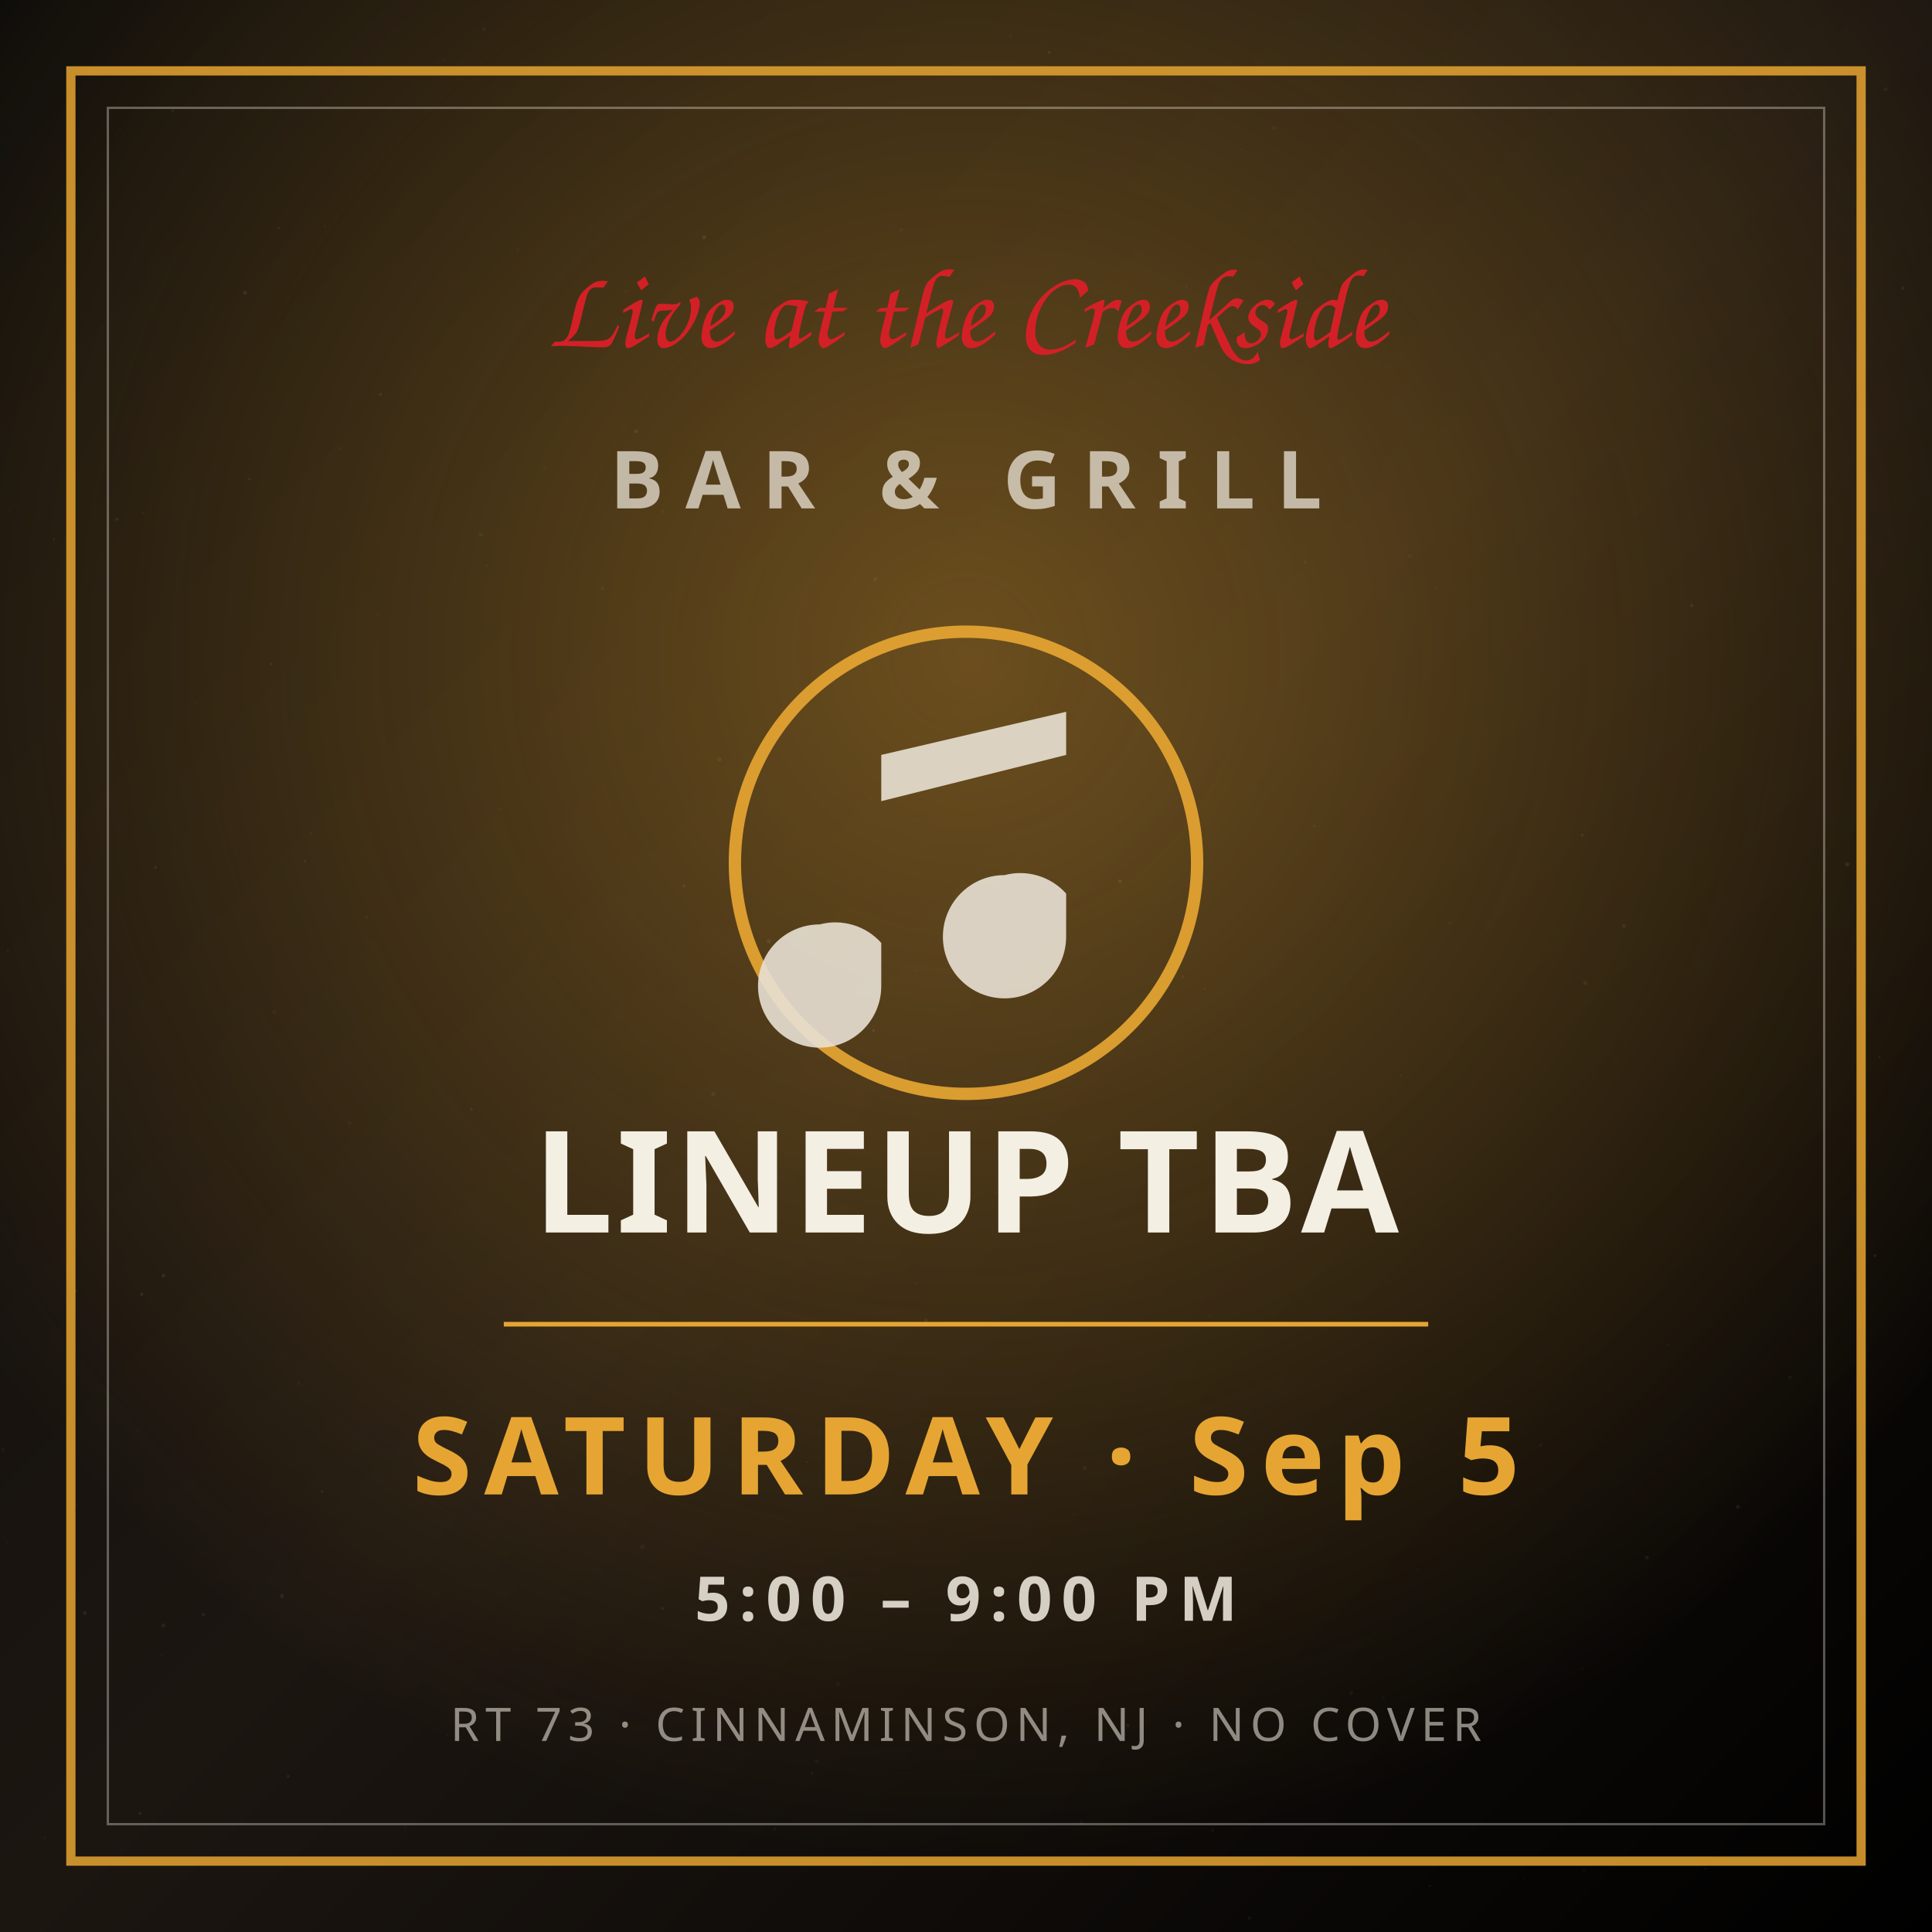
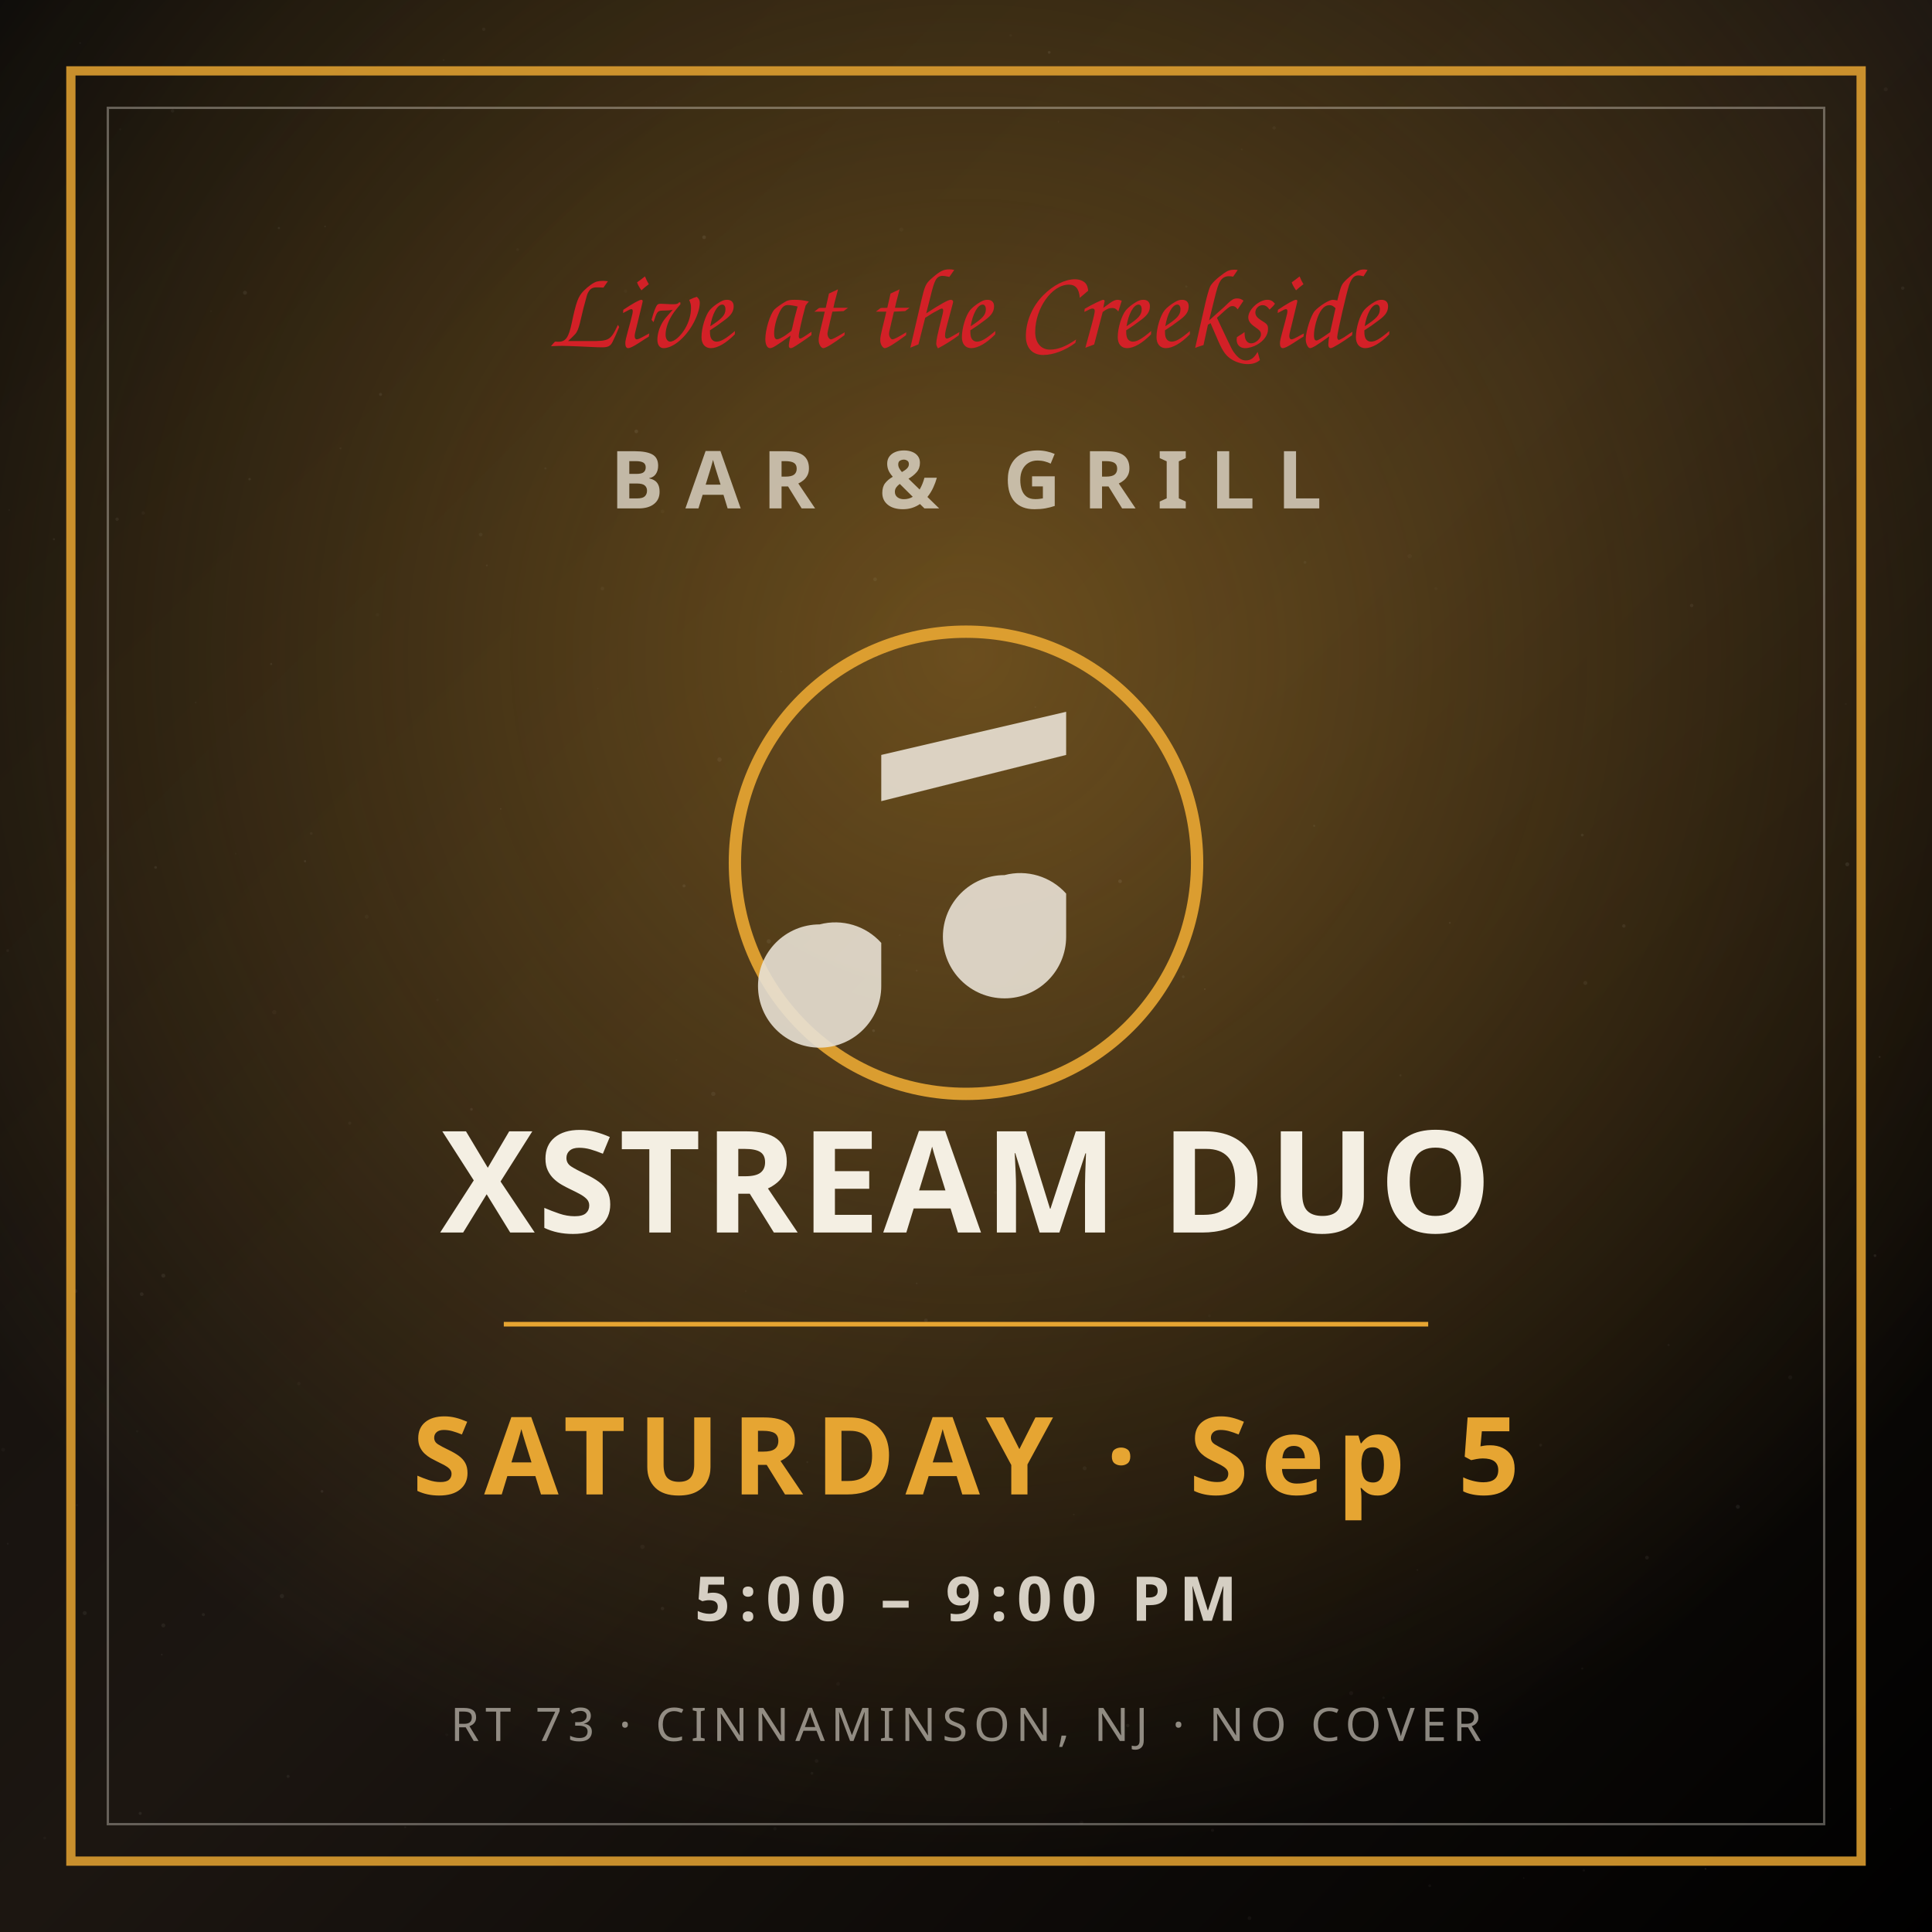
- <svg xmlns="http://www.w3.org/2000/svg" viewBox="0 0 1254 1254" role="img" aria-label="Lineup TBA live at the Creekside">
+ <svg xmlns="http://www.w3.org/2000/svg" viewBox="0 0 1254 1254" role="img" aria-label="Xstream Duo live at the Creekside">
  <defs>
    <linearGradient id="bg1" x1="0" y1="0" x2="1" y2="1">
      <stop offset="0" stop-color="#0C0B0A" />
      <stop offset="0.5" stop-color="#1C1611" />
      <stop offset="1" stop-color="#000" />
    </linearGradient>
    <radialGradient id="gl1" cx="50%" cy="34%" r="62%">
      <stop offset="0" stop-color="#E6A532" stop-opacity="0.40" />
      <stop offset="1" stop-color="#E6A532" stop-opacity="0" />
    </radialGradient>
  </defs>
  <rect width="1254" height="1254" fill="url(#bg1)" />
  <rect width="1254" height="1254" fill="url(#gl1)" />
  <circle cx="406" cy="189" r="1.1" fill="#F4EFE3" opacity="0.02" />
  <circle cx="672" cy="459" r="0.5" fill="#F4EFE3" opacity="0.05" />
  <circle cx="47" cy="544" r="0.5" fill="#F4EFE3" opacity="0.03" />
  <circle cx="532" cy="1037" r="0.5" fill="#F4EFE3" opacity="0.03" />
  <circle cx="787" cy="1188" r="1.0" fill="#F4EFE3" opacity="0.04" />
  <circle cx="1224" cy="58" r="1.3" fill="#F4EFE3" opacity="0.04" />
  <circle cx="181" cy="148" r="0.7" fill="#F4EFE3" opacity="0.07" />
  <circle cx="227" cy="729" r="1.0" fill="#F4EFE3" opacity="0.04" />
  <circle cx="687" cy="79" r="0.5" fill="#F4EFE3" opacity="0.03" />
  <circle cx="853" cy="536" r="0.7" fill="#F4EFE3" opacity="0.06" />
  <circle cx="568" cy="376" r="1.2" fill="#F4EFE3" opacity="0.06" />
  <circle cx="306" cy="720" r="0.9" fill="#F4EFE3" opacity="0.07" />
  <circle cx="915" cy="361" r="1.4" fill="#F4EFE3" opacity="0.03" />
  <circle cx="524" cy="949" r="0.6" fill="#F4EFE3" opacity="0.05" />
  <circle cx="49" cy="838" r="1.2" fill="#F4EFE3" opacity="0.05" />
  <circle cx="1098" cy="393" r="1.1" fill="#F4EFE3" opacity="0.06" />
  <circle cx="727" cy="572" r="1.2" fill="#F4EFE3" opacity="0.08" />
  <circle cx="595" cy="833" r="0.5" fill="#F4EFE3" opacity="0.06" />
  <circle cx="811" cy="1245" r="1.2" fill="#F4EFE3" opacity="0.04" />
  <circle cx="484" cy="838" r="0.4" fill="#F4EFE3" opacity="0.05" />
  <circle cx="211" cy="147" r="0.5" fill="#F4EFE3" opacity="0.07" />
  <circle cx="162" cy="311" r="0.8" fill="#F4EFE3" opacity="0.07" />
  <circle cx="101" cy="563" r="0.9" fill="#F4EFE3" opacity="0.07" />
  <circle cx="1027" cy="1083" r="0.7" fill="#F4EFE3" opacity="0.04" />
  <circle cx="450" cy="1109" r="1.4" fill="#F4EFE3" opacity="0.03" />
  <circle cx="221" cy="291" r="0.6" fill="#F4EFE3" opacity="0.05" />
  <circle cx="739" cy="329" r="0.4" fill="#F4EFE3" opacity="0.05" />
  <circle cx="463" cy="710" r="1.4" fill="#F4EFE3" opacity="0.06" />
  <circle cx="646" cy="774" r="1.1" fill="#F4EFE3" opacity="0.02" />
  <circle cx="1128" cy="978" r="1.3" fill="#F4EFE3" opacity="0.07" />
  <circle cx="492" cy="500" r="0.5" fill="#F4EFE3" opacity="0.06" />
  <circle cx="78" cy="84" r="0.6" fill="#F4EFE3" opacity="0.03" />
  <circle cx="426" cy="66" r="0.4" fill="#F4EFE3" opacity="0.03" />
  <circle cx="127" cy="456" r="0.4" fill="#F4EFE3" opacity="0.07" />
  <circle cx="770" cy="186" r="0.7" fill="#F4EFE3" opacity="0.04" />
  <circle cx="457" cy="154" r="1.2" fill="#F4EFE3" opacity="0.08" />
  <circle cx="584" cy="607" r="0.5" fill="#F4EFE3" opacity="0.03" />
  <circle cx="430" cy="332" r="1.2" fill="#F4EFE3" opacity="0.03" />
  <circle cx="29" cy="1193" r="0.9" fill="#F4EFE3" opacity="0.03" />
  <circle cx="681" cy="34" r="0.9" fill="#F4EFE3" opacity="0.08" />
  <circle cx="1083" cy="873" r="0.7" fill="#F4EFE3" opacity="0.04" />
  <circle cx="209" cy="968" r="0.9" fill="#F4EFE3" opacity="0.07" />
  <circle cx="413" cy="280" r="1.2" fill="#F4EFE3" opacity="0.08" />
  <circle cx="1069" cy="1011" r="1.2" fill="#F4EFE3" opacity="0.06" />
  <circle cx="284" cy="649" r="0.8" fill="#F4EFE3" opacity="0.02" />
  <circle cx="35" cy="350" r="0.7" fill="#F4EFE3" opacity="0.06" />
  <circle cx="1199" cy="561" r="1.3" fill="#F4EFE3" opacity="0.08" />
  <circle cx="1198" cy="457" r="0.6" fill="#F4EFE3" opacity="0.03" />
  <circle cx="247" cy="256" r="1.0" fill="#F4EFE3" opacity="0.07" />
  <circle cx="1054" cy="601" r="1.1" fill="#F4EFE3" opacity="0.07" />
  <circle cx="106" cy="828" r="1.3" fill="#F4EFE3" opacity="0.07" />
  <circle cx="941" cy="599" r="0.6" fill="#F4EFE3" opacity="0.07" />
  <circle cx="417" cy="1004" r="1.4" fill="#F4EFE3" opacity="0.04" />
  <circle cx="503" cy="1187" r="1.1" fill="#F4EFE3" opacity="0.03" />
  <circle cx="159" cy="190" r="1.3" fill="#F4EFE3" opacity="0.07" />
  <circle cx="183" cy="1036" r="1.4" fill="#F4EFE3" opacity="0.06" />
  <circle cx="439" cy="688" r="0.5" fill="#F4EFE3" opacity="0.02" />
  <circle cx="1217" cy="815" r="0.9" fill="#F4EFE3" opacity="0.08" />
  <circle cx="544" cy="1093" r="1.2" fill="#F4EFE3" opacity="0.03" />
  <circle cx="316" cy="367" r="0.6" fill="#F4EFE3" opacity="0.06" />
  <circle cx="325" cy="525" r="0.5" fill="#F4EFE3" opacity="0.07" />
  <circle cx="444" cy="575" r="1.0" fill="#F4EFE3" opacity="0.07" />
  <circle cx="527" cy="1151" r="0.9" fill="#F4EFE3" opacity="0.05" />
  <circle cx="656" cy="23" r="0.8" fill="#F4EFE3" opacity="0.03" />
  <circle cx="5" cy="1002" r="0.6" fill="#F4EFE3" opacity="0.05" />
  <circle cx="909" cy="698" r="0.7" fill="#F4EFE3" opacity="0.05" />
  <circle cx="697" cy="983" r="0.5" fill="#F4EFE3" opacity="0.05" />
  <circle cx="312" cy="347" r="1.2" fill="#F4EFE3" opacity="0.05" />
  <circle cx="704" cy="953" r="1.3" fill="#F4EFE3" opacity="0.05" />
  <circle cx="768" cy="634" r="0.9" fill="#F4EFE3" opacity="0.06" />
  <circle cx="567" cy="669" r="0.9" fill="#F4EFE3" opacity="0.08" />
  <circle cx="877" cy="1099" r="1.3" fill="#F4EFE3" opacity="0.04" />
  <circle cx="702" cy="1183" r="1.2" fill="#F4EFE3" opacity="0.03" />
  <circle cx="153" cy="554" r="0.5" fill="#F4EFE3" opacity="0.03" />
  <circle cx="92" cy="840" r="1.2" fill="#F4EFE3" opacity="0.07" />
  <circle cx="194" cy="898" r="1.1" fill="#F4EFE3" opacity="0.03" />
  <circle cx="1107" cy="1213" r="0.6" fill="#F4EFE3" opacity="0.08" />
  <circle cx="499" cy="611" r="1.4" fill="#F4EFE3" opacity="0.07" />
  <circle cx="202" cy="541" r="0.9" fill="#F4EFE3" opacity="0.04" />
  <circle cx="245" cy="399" r="1.1" fill="#F4EFE3" opacity="0.02" />
  <circle cx="695" cy="552" r="0.4" fill="#F4EFE3" opacity="0.04" />
  <circle cx="782" cy="642" r="0.5" fill="#F4EFE3" opacity="0.08" />
  <circle cx="989" cy="1219" r="0.5" fill="#F4EFE3" opacity="0.04" />
  <circle cx="50" cy="977" r="0.7" fill="#F4EFE3" opacity="0.03" />
  <circle cx="530" cy="1143" r="1.2" fill="#F4EFE3" opacity="0.04" />
  <circle cx="187" cy="1153" r="1.0" fill="#F4EFE3" opacity="0.06" />
  <circle cx="112" cy="72" r="1.1" fill="#F4EFE3" opacity="0.05" />
  <circle cx="91" cy="1177" r="1.0" fill="#F4EFE3" opacity="0.07" />
  <circle cx="105" cy="1074" r="0.5" fill="#F4EFE3" opacity="0.07" />
  <circle cx="569" cy="425" r="1.0" fill="#F4EFE3" opacity="0.08" />
  <circle cx="336" cy="162" r="0.9" fill="#F4EFE3" opacity="0.03" />
  <circle cx="137" cy="202" r="0.5" fill="#F4EFE3" opacity="0.03" />
  <circle cx="391" cy="382" r="1.2" fill="#F4EFE3" opacity="0.04" />
  <circle cx="627" cy="223" r="0.7" fill="#F4EFE3" opacity="0.02" />
  <circle cx="314" cy="19" r="1.1" fill="#F4EFE3" opacity="0.05" />
  <circle cx="238" cy="595" r="1.3" fill="#F4EFE3" opacity="0.03" />
  <circle cx="1027" cy="542" r="0.9" fill="#F4EFE3" opacity="0.07" />
  <circle cx="493" cy="635" r="1.1" fill="#F4EFE3" opacity="0.08" />
  <circle cx="430" cy="1044" r="1.1" fill="#F4EFE3" opacity="0.06" />
  <circle cx="507" cy="436" r="0.5" fill="#F4EFE3" opacity="0.03" />
  <circle cx="89" cy="929" r="0.7" fill="#F4EFE3" opacity="0.03" />
  <circle cx="106" cy="1055" r="1.3" fill="#F4EFE3" opacity="0.06" />
  <circle cx="354" cy="304" r="0.7" fill="#F4EFE3" opacity="0.05" />
  <circle cx="198" cy="559" r="0.7" fill="#F4EFE3" opacity="0.08" />
  <circle cx="1220" cy="686" r="0.6" fill="#F4EFE3" opacity="0.08" />
  <circle cx="388" cy="447" r="0.4" fill="#F4EFE3" opacity="0.04" />
  <circle cx="595" cy="630" r="0.6" fill="#F4EFE3" opacity="0.05" />
  <circle cx="6" cy="331" r="0.5" fill="#F4EFE3" opacity="0.04" />
  <circle cx="52" cy="28" r="0.7" fill="#F4EFE3" opacity="0.03" />
  <circle cx="734" cy="664" r="1.2" fill="#F4EFE3" opacity="0.06" />
  <circle cx="898" cy="1102" r="0.8" fill="#F4EFE3" opacity="0.04" />
  <circle cx="1235" cy="187" r="1.1" fill="#F4EFE3" opacity="0.06" />
  <circle cx="55" cy="1047" r="1.3" fill="#F4EFE3" opacity="0.06" />
  <circle cx="920" cy="1019" r="0.5" fill="#F4EFE3" opacity="0.05" />
  <circle cx="632" cy="1047" r="1.2" fill="#F4EFE3" opacity="0.07" />
  <circle cx="732" cy="1120" r="1.1" fill="#F4EFE3" opacity="0.06" />
  <circle cx="288" cy="39" r="0.5" fill="#F4EFE3" opacity="0.04" />
  <circle cx="132" cy="1048" r="1.0" fill="#F4EFE3" opacity="0.06" />
  <circle cx="785" cy="854" r="0.9" fill="#F4EFE3" opacity="0.02" />
  <circle cx="1000" cy="938" r="0.9" fill="#F4EFE3" opacity="0.05" />
  <circle cx="827" cy="83" r="1.1" fill="#F4EFE3" opacity="0.04" />
  <circle cx="93" cy="333" r="1.1" fill="#F4EFE3" opacity="0.03" />
  <circle cx="928" cy="1224" r="0.9" fill="#F4EFE3" opacity="0.04" />
  <circle cx="601" cy="857" r="1.2" fill="#F4EFE3" opacity="0.06" />
  <circle cx="806" cy="97" r="0.5" fill="#F4EFE3" opacity="0.04" />
  <circle cx="932" cy="382" r="1.0" fill="#F4EFE3" opacity="0.02" />
  <circle cx="76" cy="337" r="1.1" fill="#F4EFE3" opacity="0.06" />
  <circle cx="847" cy="365" r="0.9" fill="#F4EFE3" opacity="0.05" />
  <circle cx="585" cy="149" r="1.3" fill="#F4EFE3" opacity="0.03" />
  <circle cx="1227" cy="1174" r="0.4" fill="#F4EFE3" opacity="0.05" />
  <circle cx="1028" cy="1214" r="0.8" fill="#F4EFE3" opacity="0.04" />
  <circle cx="263" cy="1186" r="0.6" fill="#F4EFE3" opacity="0.05" />
  <circle cx="178" cy="657" r="1.4" fill="#F4EFE3" opacity="0.03" />
  <circle cx="1029" cy="638" r="1.3" fill="#F4EFE3" opacity="0.06" />
  <circle cx="290" cy="1126" r="0.9" fill="#F4EFE3" opacity="0.02" />
  <circle cx="5" cy="617" r="0.9" fill="#F4EFE3" opacity="0.04" />
  <circle cx="176" cy="431" r="0.7" fill="#F4EFE3" opacity="0.07" />
  <circle cx="2" cy="941" r="1.2" fill="#F4EFE3" opacity="0.03" />
  <circle cx="1162" cy="894" r="1.3" fill="#F4EFE3" opacity="0.04" />
  <circle cx="467" cy="493" r="1.4" fill="#F4EFE3" opacity="0.06" />
  <rect x="46" y="46" width="1162" height="1162" fill="none" stroke="#E6A532" stroke-width="6" stroke-opacity="0.85" />
  <rect x="70" y="70" width="1114" height="1114" fill="none" stroke="#F4EFE3" stroke-width="1.5" stroke-opacity="0.35" />
  <text x="627.0" y="225" font-family="Yellowtail, cursive" font-size="74" fill="#D32027" text-anchor="middle">Live at the Creekside</text>
  <text x="627.0" y="330" font-family="Oswald, sans-serif" font-weight="700" font-size="52" letter-spacing="14" fill="#F4EFE3" fill-opacity="0.7" text-anchor="middle">BAR &amp; GRILL</text>
  <g opacity="0.92">
    <circle cx="627.0" cy="560" r="150" fill="none" stroke="#E6A532" stroke-width="8" />
    <path d="M 572.0 490 v150 a40 40 0 1 1 -40 -40 a40 40 0 0 1 40 12 v-92 l120 -30 v118 a40 40 0 1 1 -40 -40 a40 40 0 0 1 40 12 v-118 z" fill="#F4EFE3" fill-opacity="0.9" />
  </g>
-   <text x="627.0" y="800" font-family="Oswald, sans-serif" font-weight="700" font-size="92" letter-spacing="2" fill="#F4EFE3" text-anchor="middle">LINEUP TBA</text>
+   <text x="627.0" y="800" font-family="Oswald, sans-serif" font-weight="700" font-size="92" letter-spacing="2" fill="#F4EFE3" text-anchor="middle">XSTREAM DUO</text>
  <rect x="327.0" y="858" width="600" height="3" fill="#E6A532" />
  <text x="627.0" y="970" font-family="Oswald, sans-serif" font-weight="600" font-size="70" letter-spacing="8" fill="#E6A532" text-anchor="middle">SATURDAY · Sep 5</text>
  <text x="627.0" y="1052" font-family="Manrope, sans-serif" font-weight="700" font-size="40" letter-spacing="6" fill="#F4EFE3" fill-opacity="0.85" text-anchor="middle">5:00 – 9:00 PM</text>
  <text x="627.0" y="1130" font-family="Manrope, sans-serif" font-size="30" letter-spacing="4" fill="#F4EFE3" fill-opacity="0.55" text-anchor="middle">RT 73 · CINNAMINSON, NJ · NO COVER</text>
</svg>
